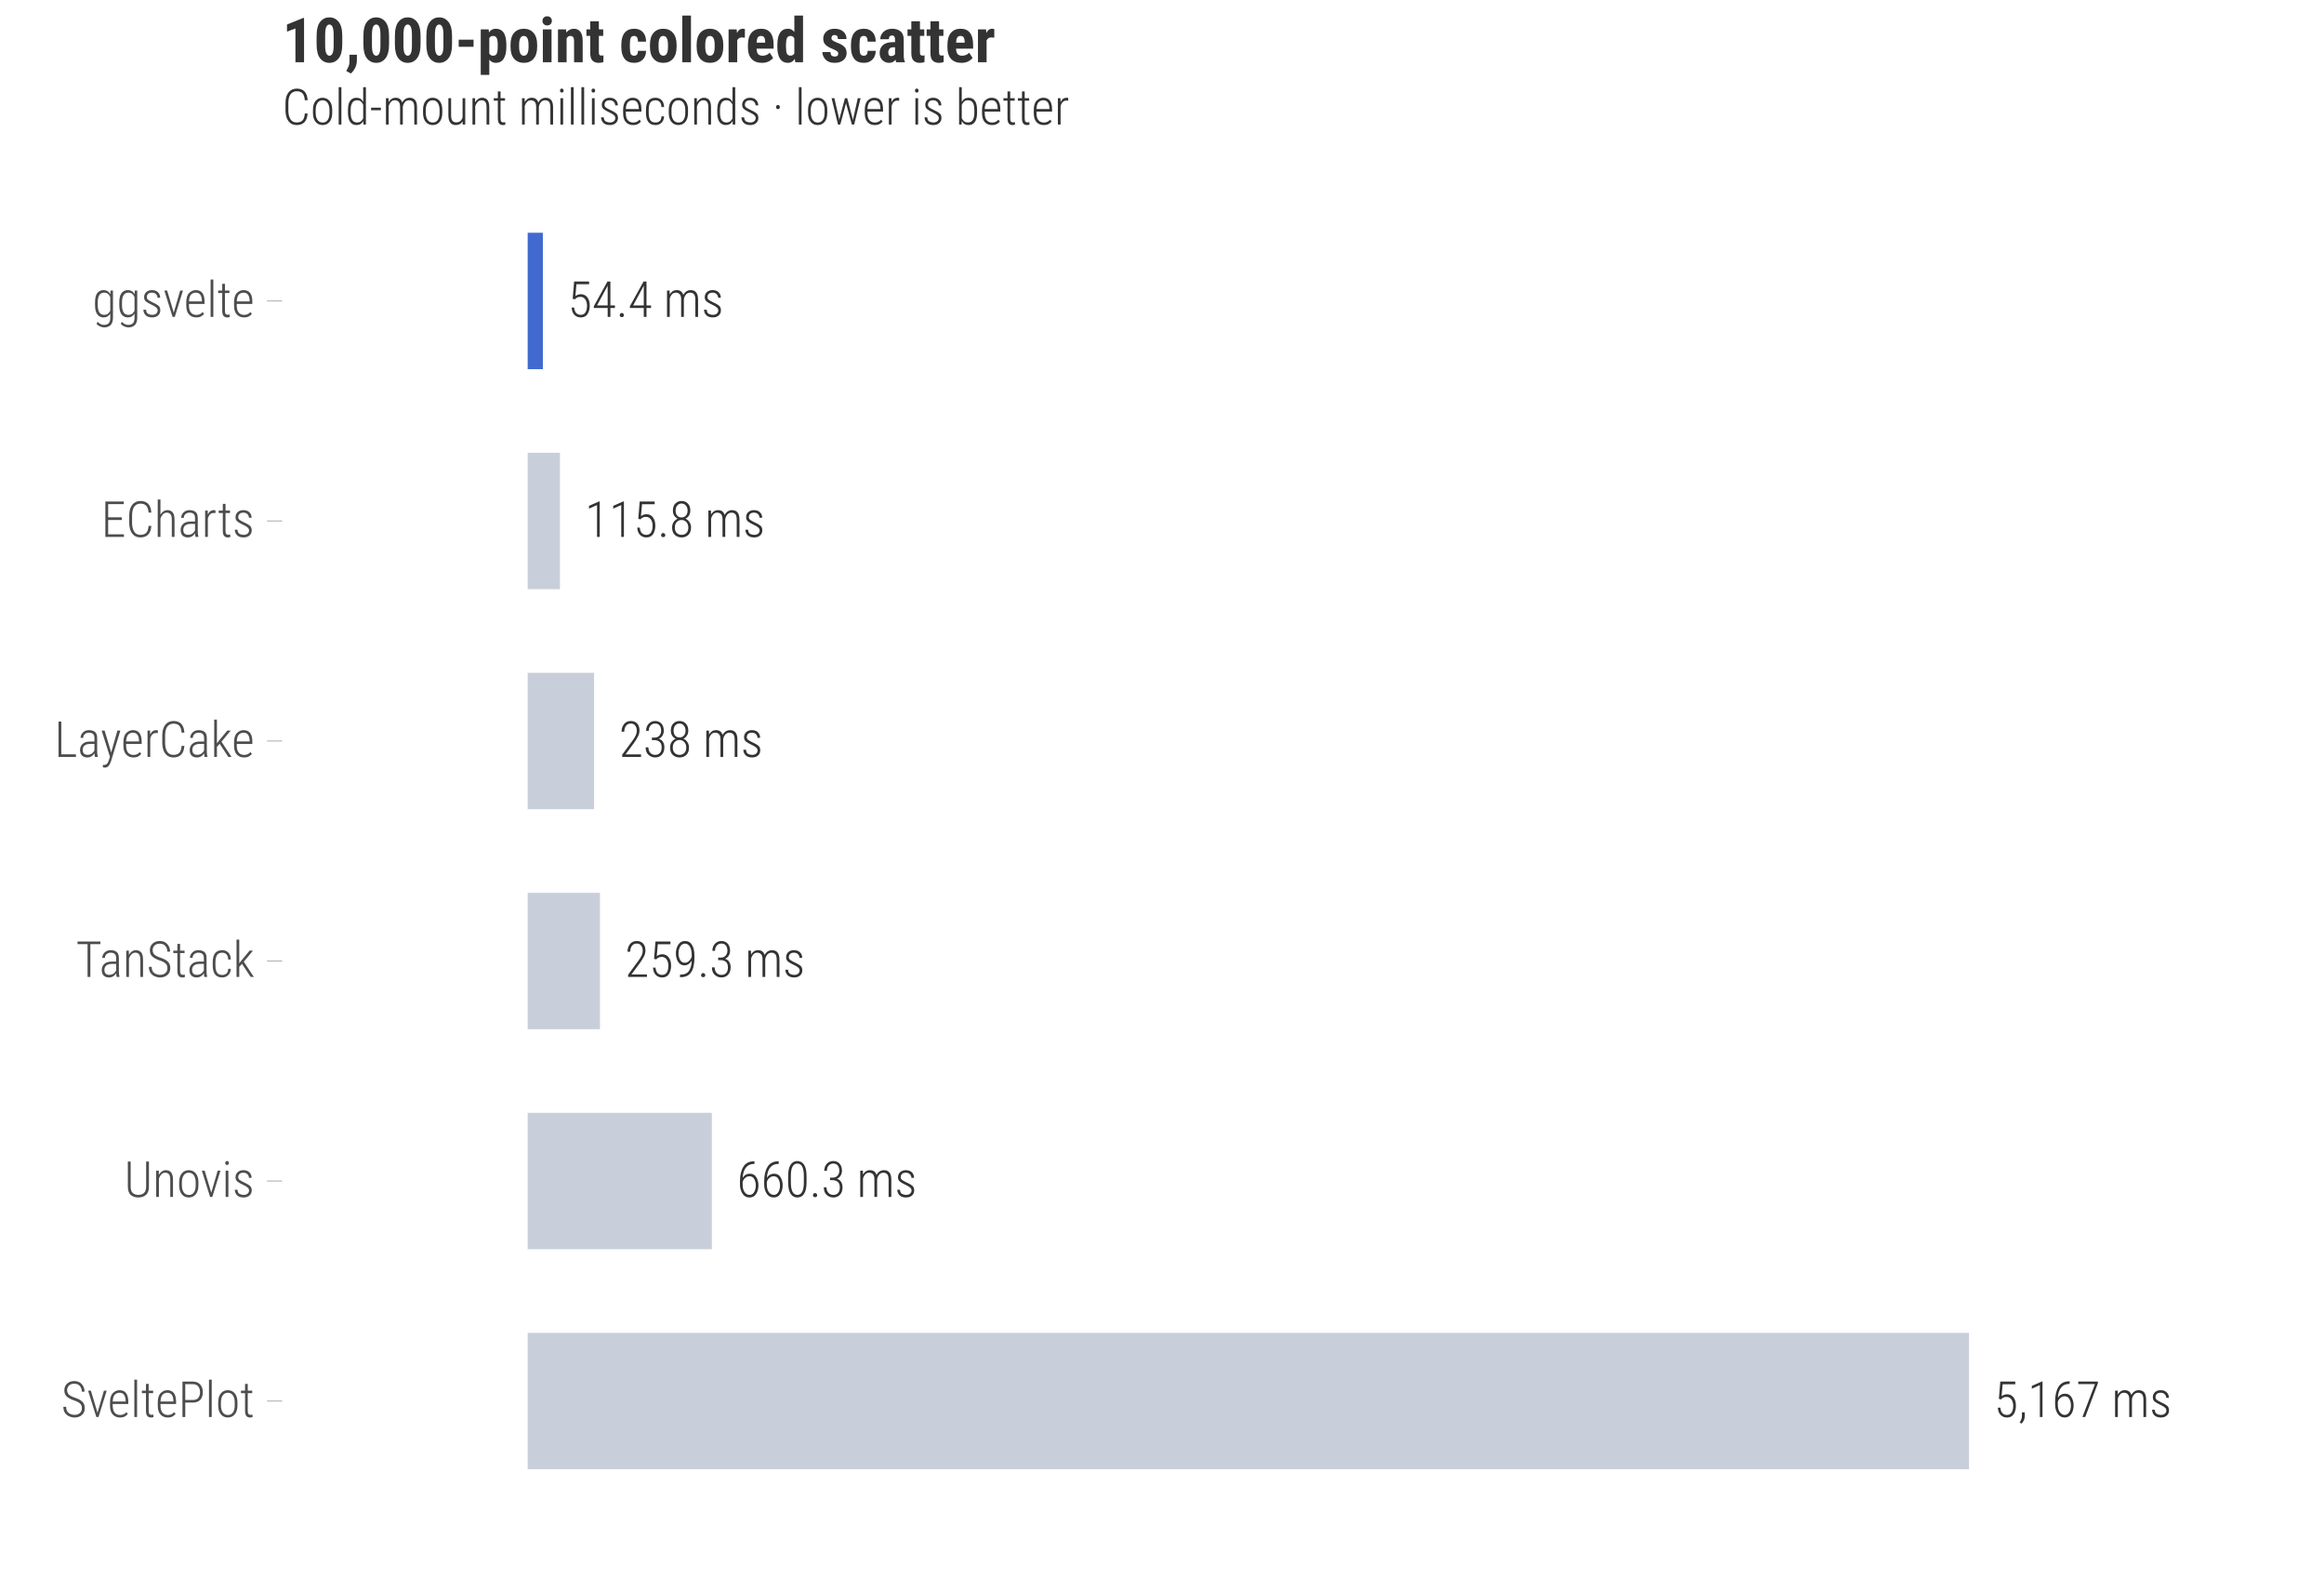
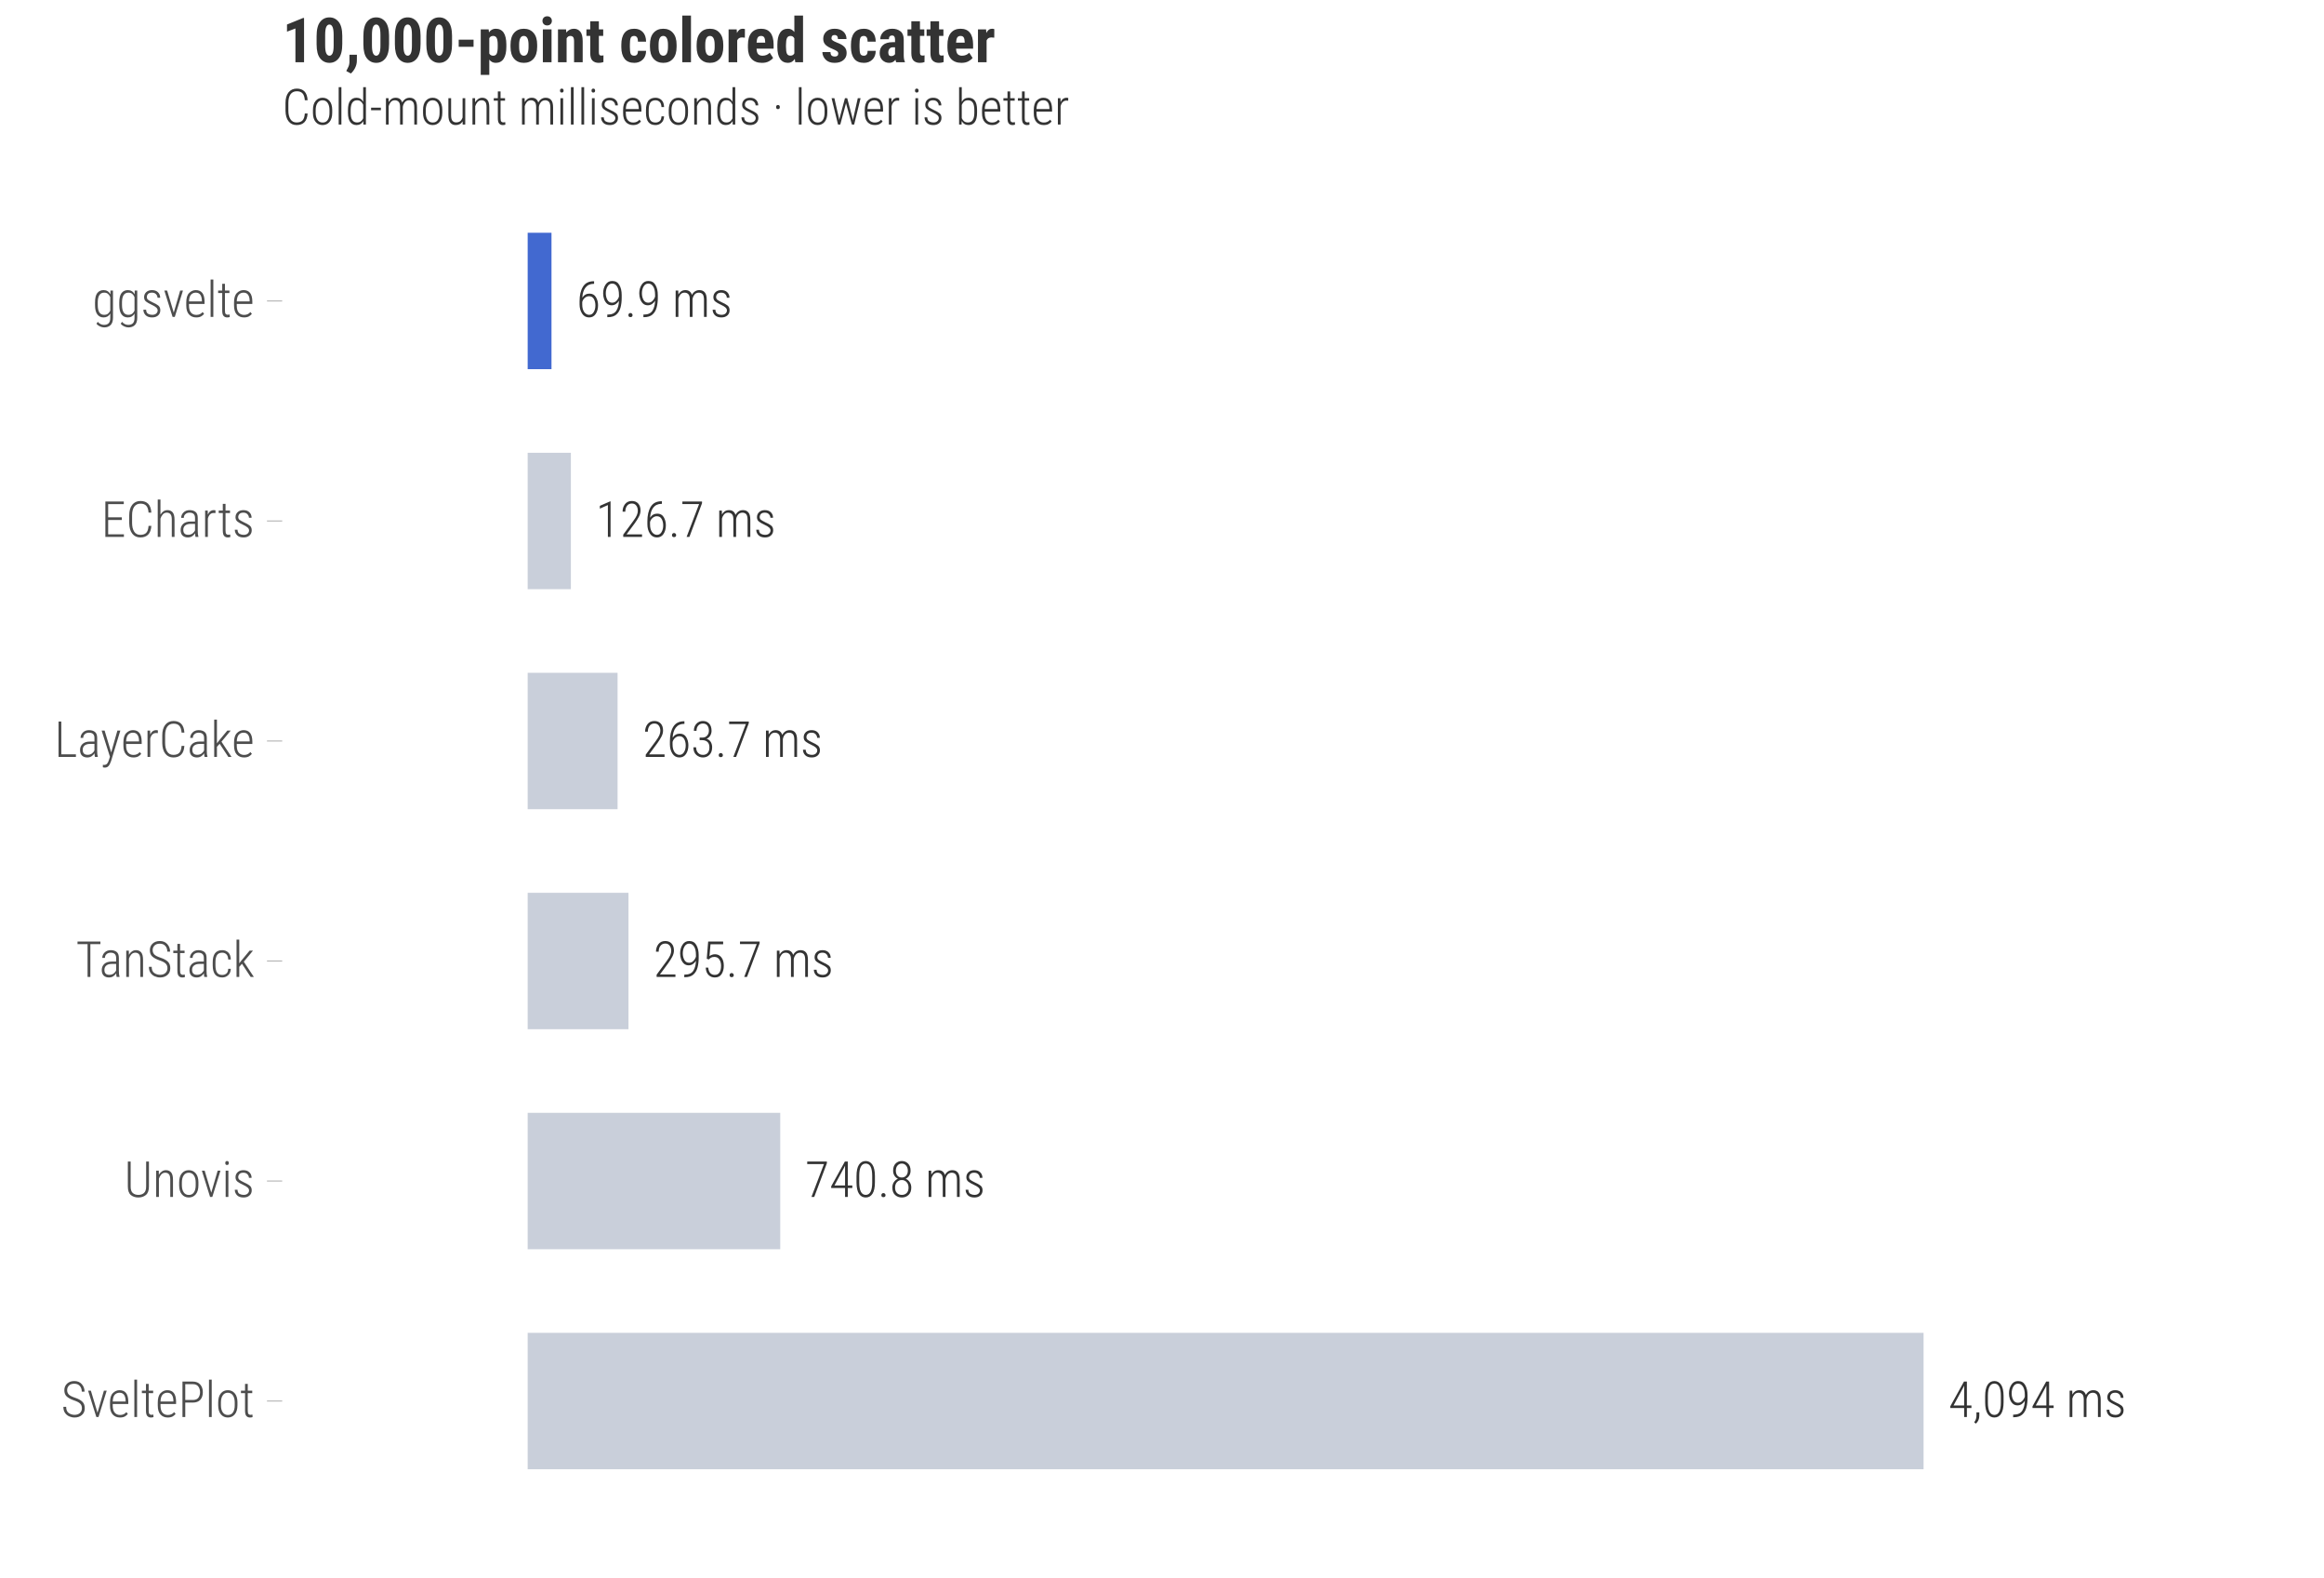
- <svg xmlns="http://www.w3.org/2000/svg" width="560" height="380" viewBox="0 0 560 380" role="img" aria-label="Bar chart of cold-mount time for a 10,000-point colored scatter: ggsvelte 54.4 ms, ECharts 115.8 ms, LayerCake 238 ms, TanStack 259.3 ms, Unovis 660.3 ms, SveltePlot 5,167 ms. Lower is better." class="gg-plot" font-family="&quot;Roboto Condensed&quot;, &quot;Arial Narrow&quot;, Arial, sans-serif" font-size="11" font-weight="300" text-rendering="optimizeLegibility" shape-rendering="geometricPrecision">
+ <svg xmlns="http://www.w3.org/2000/svg" width="560" height="380" viewBox="0 0 560 380" role="img" aria-label="Bar chart of cold-mount time for a 10,000-point colored scatter: ggsvelte 69.9 ms, ECharts 126.7 ms, LayerCake 263.7 ms, TanStack 295.7 ms, Unovis 740.8 ms, SveltePlot 4,094 ms. Lower is better." class="gg-plot" font-family="&quot;Roboto Condensed&quot;, &quot;Arial Narrow&quot;, Arial, sans-serif" font-size="11" font-weight="300" text-rendering="optimizeLegibility" shape-rendering="geometricPrecision">
  <rect class="gg-paper" width="560" height="380" fill="var(--gg-paper, #ffffff)" />
  <text class="gg-title" x="68" y="15" font-size="15" font-weight="700" fill="var(--gg-ink, #333333)">10,000-point colored scatter</text>
  <text class="gg-subtitle" x="68" y="30" font-size="12" font-weight="300" fill="var(--gg-ink, #333333)">Cold-mount milliseconds · lower is better</text>
  <defs>
    <clipPath id="gg-clip-0">
      <rect width="488" height="318" />
    </clipPath>
  </defs>
  <g class="gg-panel" data-panel="0" transform="translate(68,46)">
    <rect class="gg-panel-background" width="488" height="318" fill="var(--gg-panel, #ffffff)" />
    <g class="gg-grid" stroke="var(--gg-grid, transparent)" stroke-width="0.25" vector-effect="non-scaling-stroke">
      <line x1="59.15" y1="0" x2="59.15" y2="318" />
-       <line x1="126.37" y1="0" x2="126.37" y2="318" />
-       <line x1="193.59" y1="0" x2="193.59" y2="318" />
-       <line x1="260.8" y1="0" x2="260.8" y2="318" />
-       <line x1="328.02" y1="0" x2="328.02" y2="318" />
-       <line x1="395.24" y1="0" x2="395.24" y2="318" />
-       <line x1="462.46" y1="0" x2="462.46" y2="318" />
+       <line x1="141.31" y1="0" x2="141.31" y2="318" />
+       <line x1="223.46" y1="0" x2="223.46" y2="318" />
+       <line x1="305.62" y1="0" x2="305.62" y2="318" />
+       <line x1="387.77" y1="0" x2="387.77" y2="318" />
+       <line x1="469.93" y1="0" x2="469.93" y2="318" />
      <line x1="0" y1="26.5" x2="488" y2="26.5" />
      <line x1="0" y1="79.5" x2="488" y2="79.5" />
      <line x1="0" y1="132.5" x2="488" y2="132.5" />
      <line x1="0" y1="185.5" x2="488" y2="185.5" />
      <line x1="0" y1="238.5" x2="488" y2="238.5" />
      <line x1="0" y1="291.5" x2="488" y2="291.5" />
    </g>
    <g class="gg-marks" clip-path="url(#gg-clip-0)">
      <g class="gg-batch gg-rects" data-layer="0">
-         <rect x="59.15" y="10.07" width="3.66" height="32.86" fill="#4269d0" />
-         <rect x="59.15" y="63.07" width="7.78" height="32.86" fill="#c9cfda" />
-         <rect x="59.15" y="116.07" width="16" height="32.86" fill="#c9cfda" />
-         <rect x="59.15" y="169.07" width="17.43" height="32.86" fill="#c9cfda" />
-         <rect x="59.15" y="222.07" width="44.38" height="32.86" fill="#c9cfda" />
-         <rect x="59.15" y="275.07" width="347.31" height="32.86" fill="#c9cfda" />
+         <rect x="59.15" y="10.07" width="5.74" height="32.86" fill="#4269d0" />
+         <rect x="59.15" y="63.07" width="10.41" height="32.86" fill="#c9cfda" />
+         <rect x="59.15" y="116.07" width="21.66" height="32.86" fill="#c9cfda" />
+         <rect x="59.15" y="169.07" width="24.29" height="32.86" fill="#c9cfda" />
+         <rect x="59.15" y="222.07" width="60.86" height="32.86" fill="#c9cfda" />
+         <rect x="59.15" y="275.07" width="336.36" height="32.86" fill="#c9cfda" />
      </g>
      <g class="gg-batch gg-glyphs" data-layer="1" font-size="12" text-anchor="start">
-         <text x="68.81" y="26.5" dy="0.32em" fill="var(--gg-ink, #333333)">54.4 ms</text>
-         <text x="72.94" y="79.5" dy="0.32em" fill="var(--gg-ink, #333333)">115.8 ms</text>
-         <text x="81.15" y="132.5" dy="0.32em" fill="var(--gg-ink, #333333)">238 ms</text>
-         <text x="82.58" y="185.5" dy="0.32em" fill="var(--gg-ink, #333333)">259.3 ms</text>
-         <text x="109.54" y="238.5" dy="0.32em" fill="var(--gg-ink, #333333)">660.3 ms</text>
-         <text x="412.47" y="291.5" dy="0.32em" fill="var(--gg-ink, #333333)">5,167 ms</text>
+         <text x="70.89" y="26.5" dy="0.32em" fill="var(--gg-ink, #333333)">69.9 ms</text>
+         <text x="75.56" y="79.5" dy="0.32em" fill="var(--gg-ink, #333333)">126.7 ms</text>
+         <text x="86.82" y="132.5" dy="0.32em" fill="var(--gg-ink, #333333)">263.7 ms</text>
+         <text x="89.44" y="185.5" dy="0.32em" fill="var(--gg-ink, #333333)">295.7 ms</text>
+         <text x="126.01" y="238.5" dy="0.32em" fill="var(--gg-ink, #333333)">740.8 ms</text>
+         <text x="401.51" y="291.5" dy="0.32em" fill="var(--gg-ink, #333333)">4,094 ms</text>
      </g>
    </g>
    <rect class="gg-panel-border" width="488" height="318" fill="none" stroke="var(--gg-panelBorder, transparent)" stroke-width="0.5" vector-effect="non-scaling-stroke" />
  </g>
  <g class="gg-axis gg-axis-y" transform="translate(68,46)">
    <g class="gg-tick" transform="translate(0,26.5)">
      <line x2="-3.67" stroke="var(--gg-tickColor, #b3b3b3)" stroke-width="0.25" vector-effect="non-scaling-stroke" />
      <text x="-6.67" dy="0.32em" text-anchor="end" fill="var(--gg-axisText, #4d4d4d)" font-size="12" font-weight="300">ggsvelte</text>
    </g>
    <g class="gg-tick" transform="translate(0,79.5)">
      <line x2="-3.67" stroke="var(--gg-tickColor, #b3b3b3)" stroke-width="0.25" vector-effect="non-scaling-stroke" />
      <text x="-6.67" dy="0.32em" text-anchor="end" fill="var(--gg-axisText, #4d4d4d)" font-size="12" font-weight="300">ECharts</text>
    </g>
    <g class="gg-tick" transform="translate(0,132.5)">
      <line x2="-3.67" stroke="var(--gg-tickColor, #b3b3b3)" stroke-width="0.25" vector-effect="non-scaling-stroke" />
      <text x="-6.67" dy="0.32em" text-anchor="end" fill="var(--gg-axisText, #4d4d4d)" font-size="12" font-weight="300">LayerCake</text>
    </g>
    <g class="gg-tick" transform="translate(0,185.5)">
      <line x2="-3.67" stroke="var(--gg-tickColor, #b3b3b3)" stroke-width="0.25" vector-effect="non-scaling-stroke" />
      <text x="-6.67" dy="0.32em" text-anchor="end" fill="var(--gg-axisText, #4d4d4d)" font-size="12" font-weight="300">TanStack</text>
    </g>
    <g class="gg-tick" transform="translate(0,238.5)">
      <line x2="-3.67" stroke="var(--gg-tickColor, #b3b3b3)" stroke-width="0.25" vector-effect="non-scaling-stroke" />
      <text x="-6.67" dy="0.32em" text-anchor="end" fill="var(--gg-axisText, #4d4d4d)" font-size="12" font-weight="300">Unovis</text>
    </g>
    <g class="gg-tick" transform="translate(0,291.5)">
      <line x2="-3.67" stroke="var(--gg-tickColor, #b3b3b3)" stroke-width="0.25" vector-effect="non-scaling-stroke" />
      <text x="-6.67" dy="0.32em" text-anchor="end" fill="var(--gg-axisText, #4d4d4d)" font-size="12" font-weight="300">SveltePlot</text>
    </g>
  </g>
</svg>
